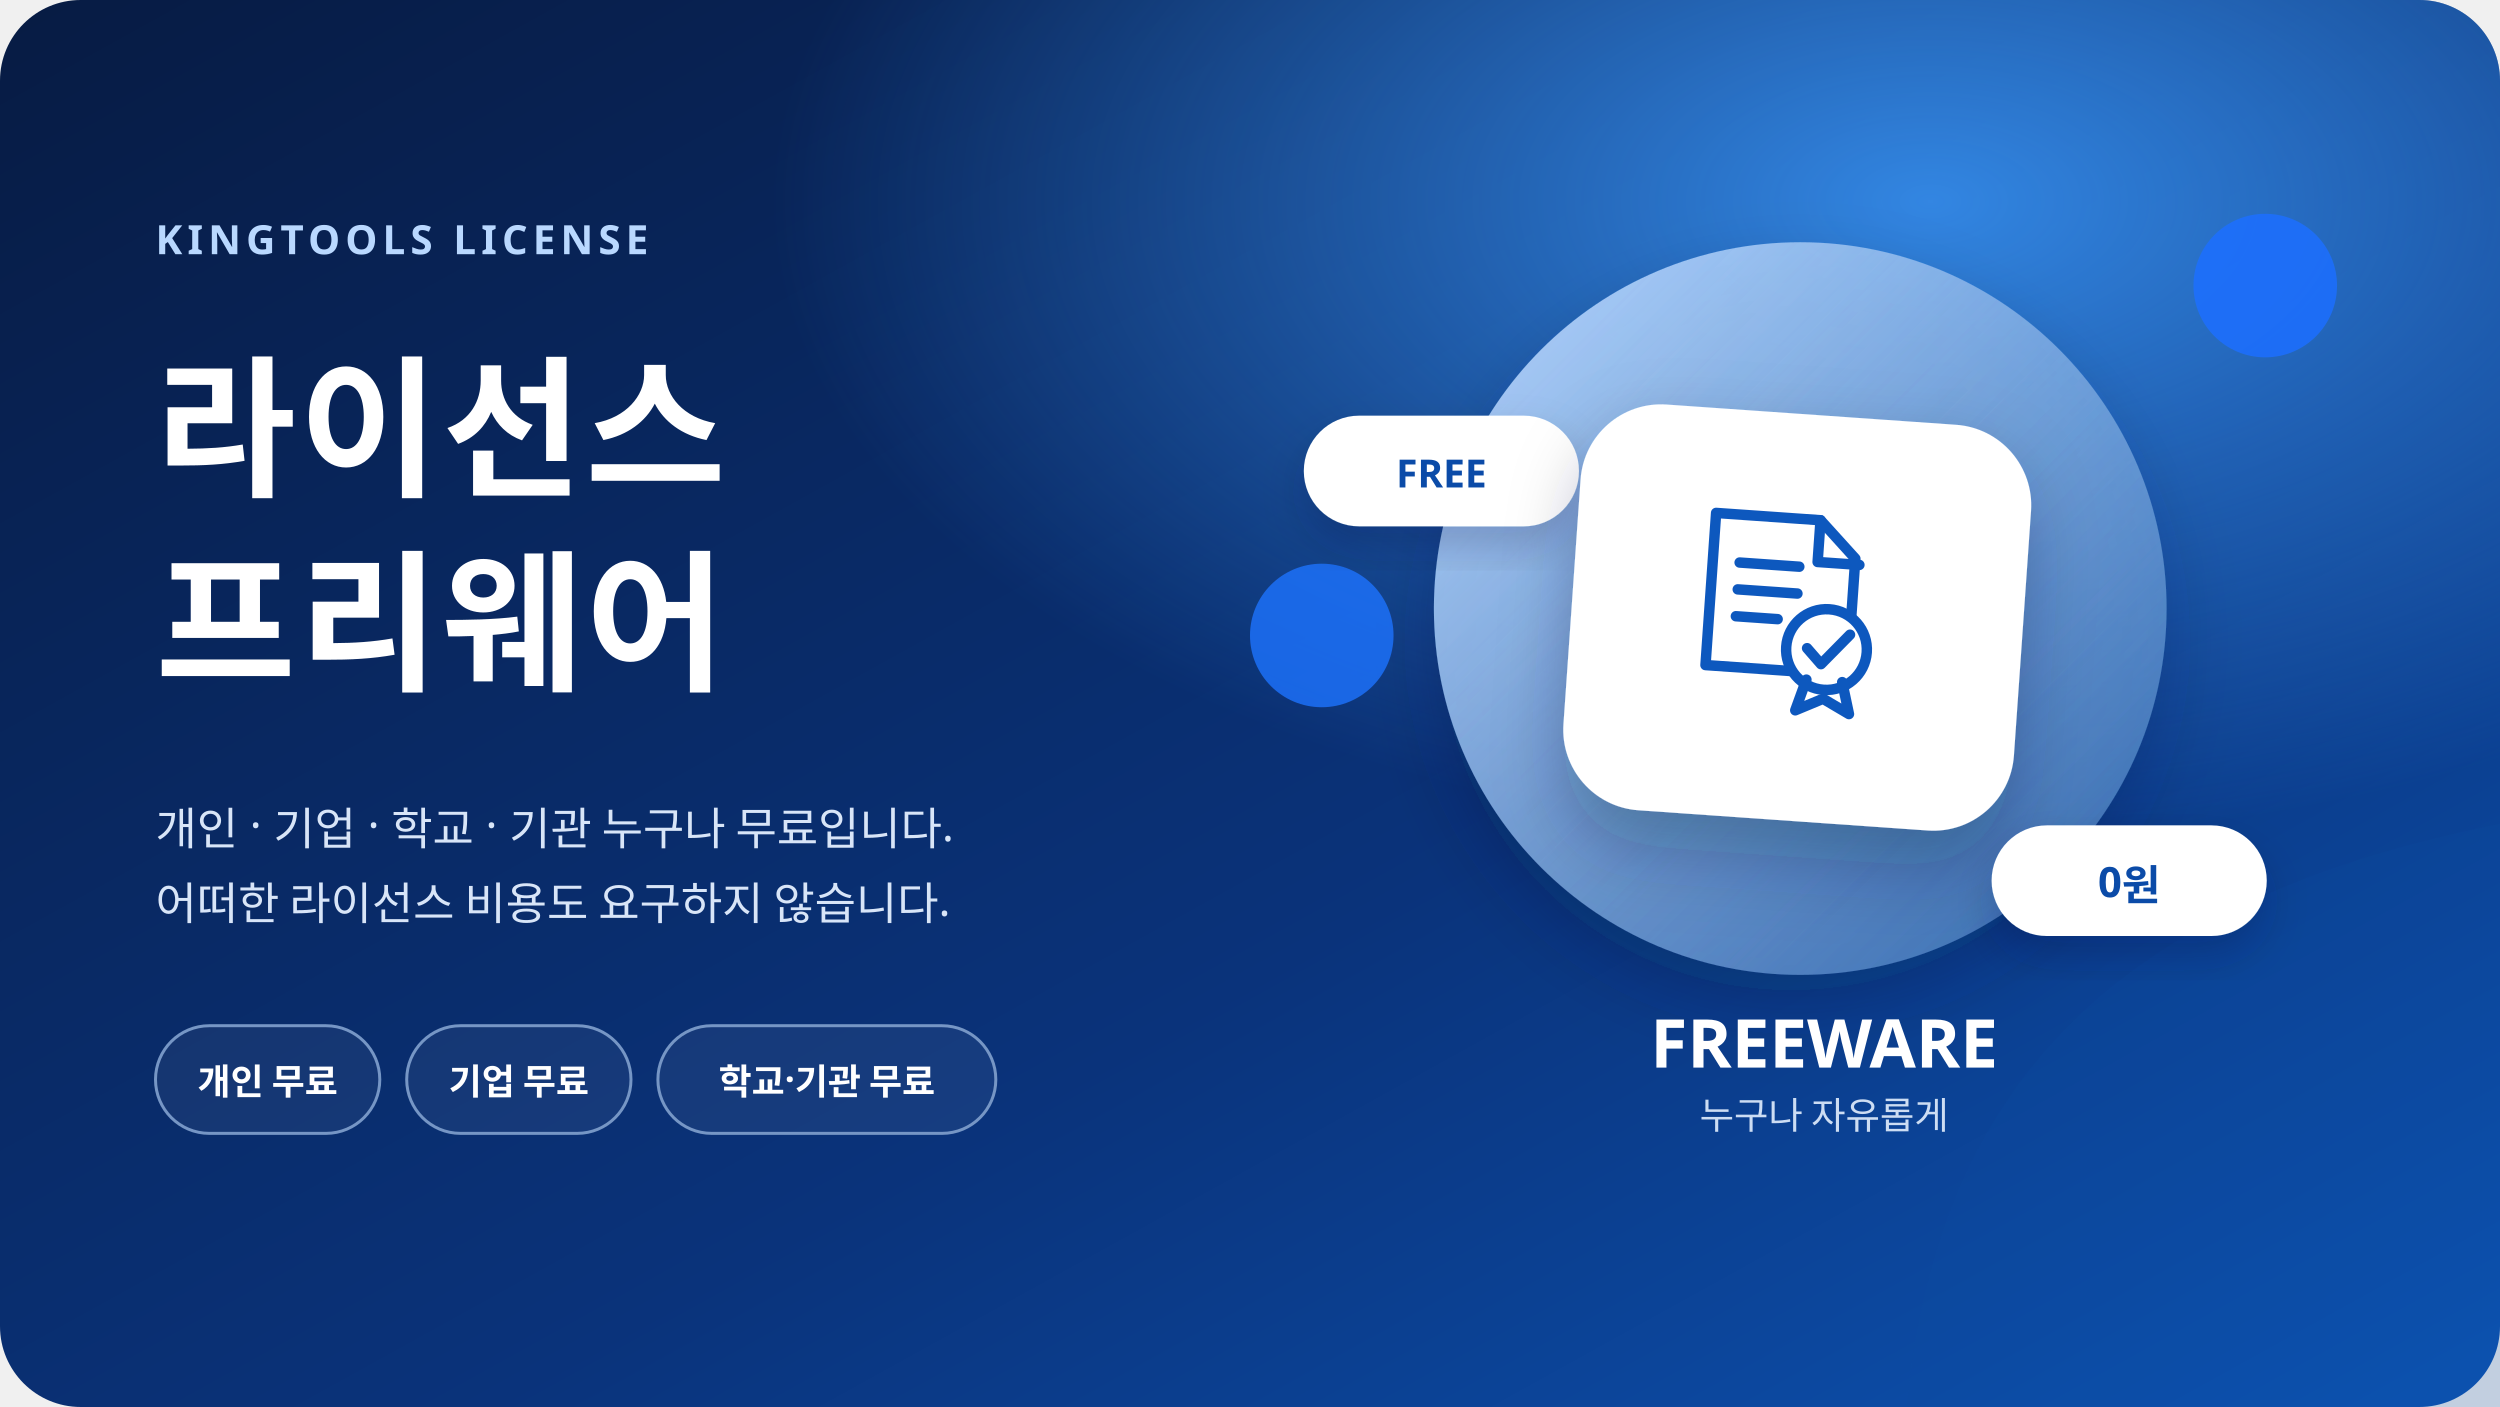
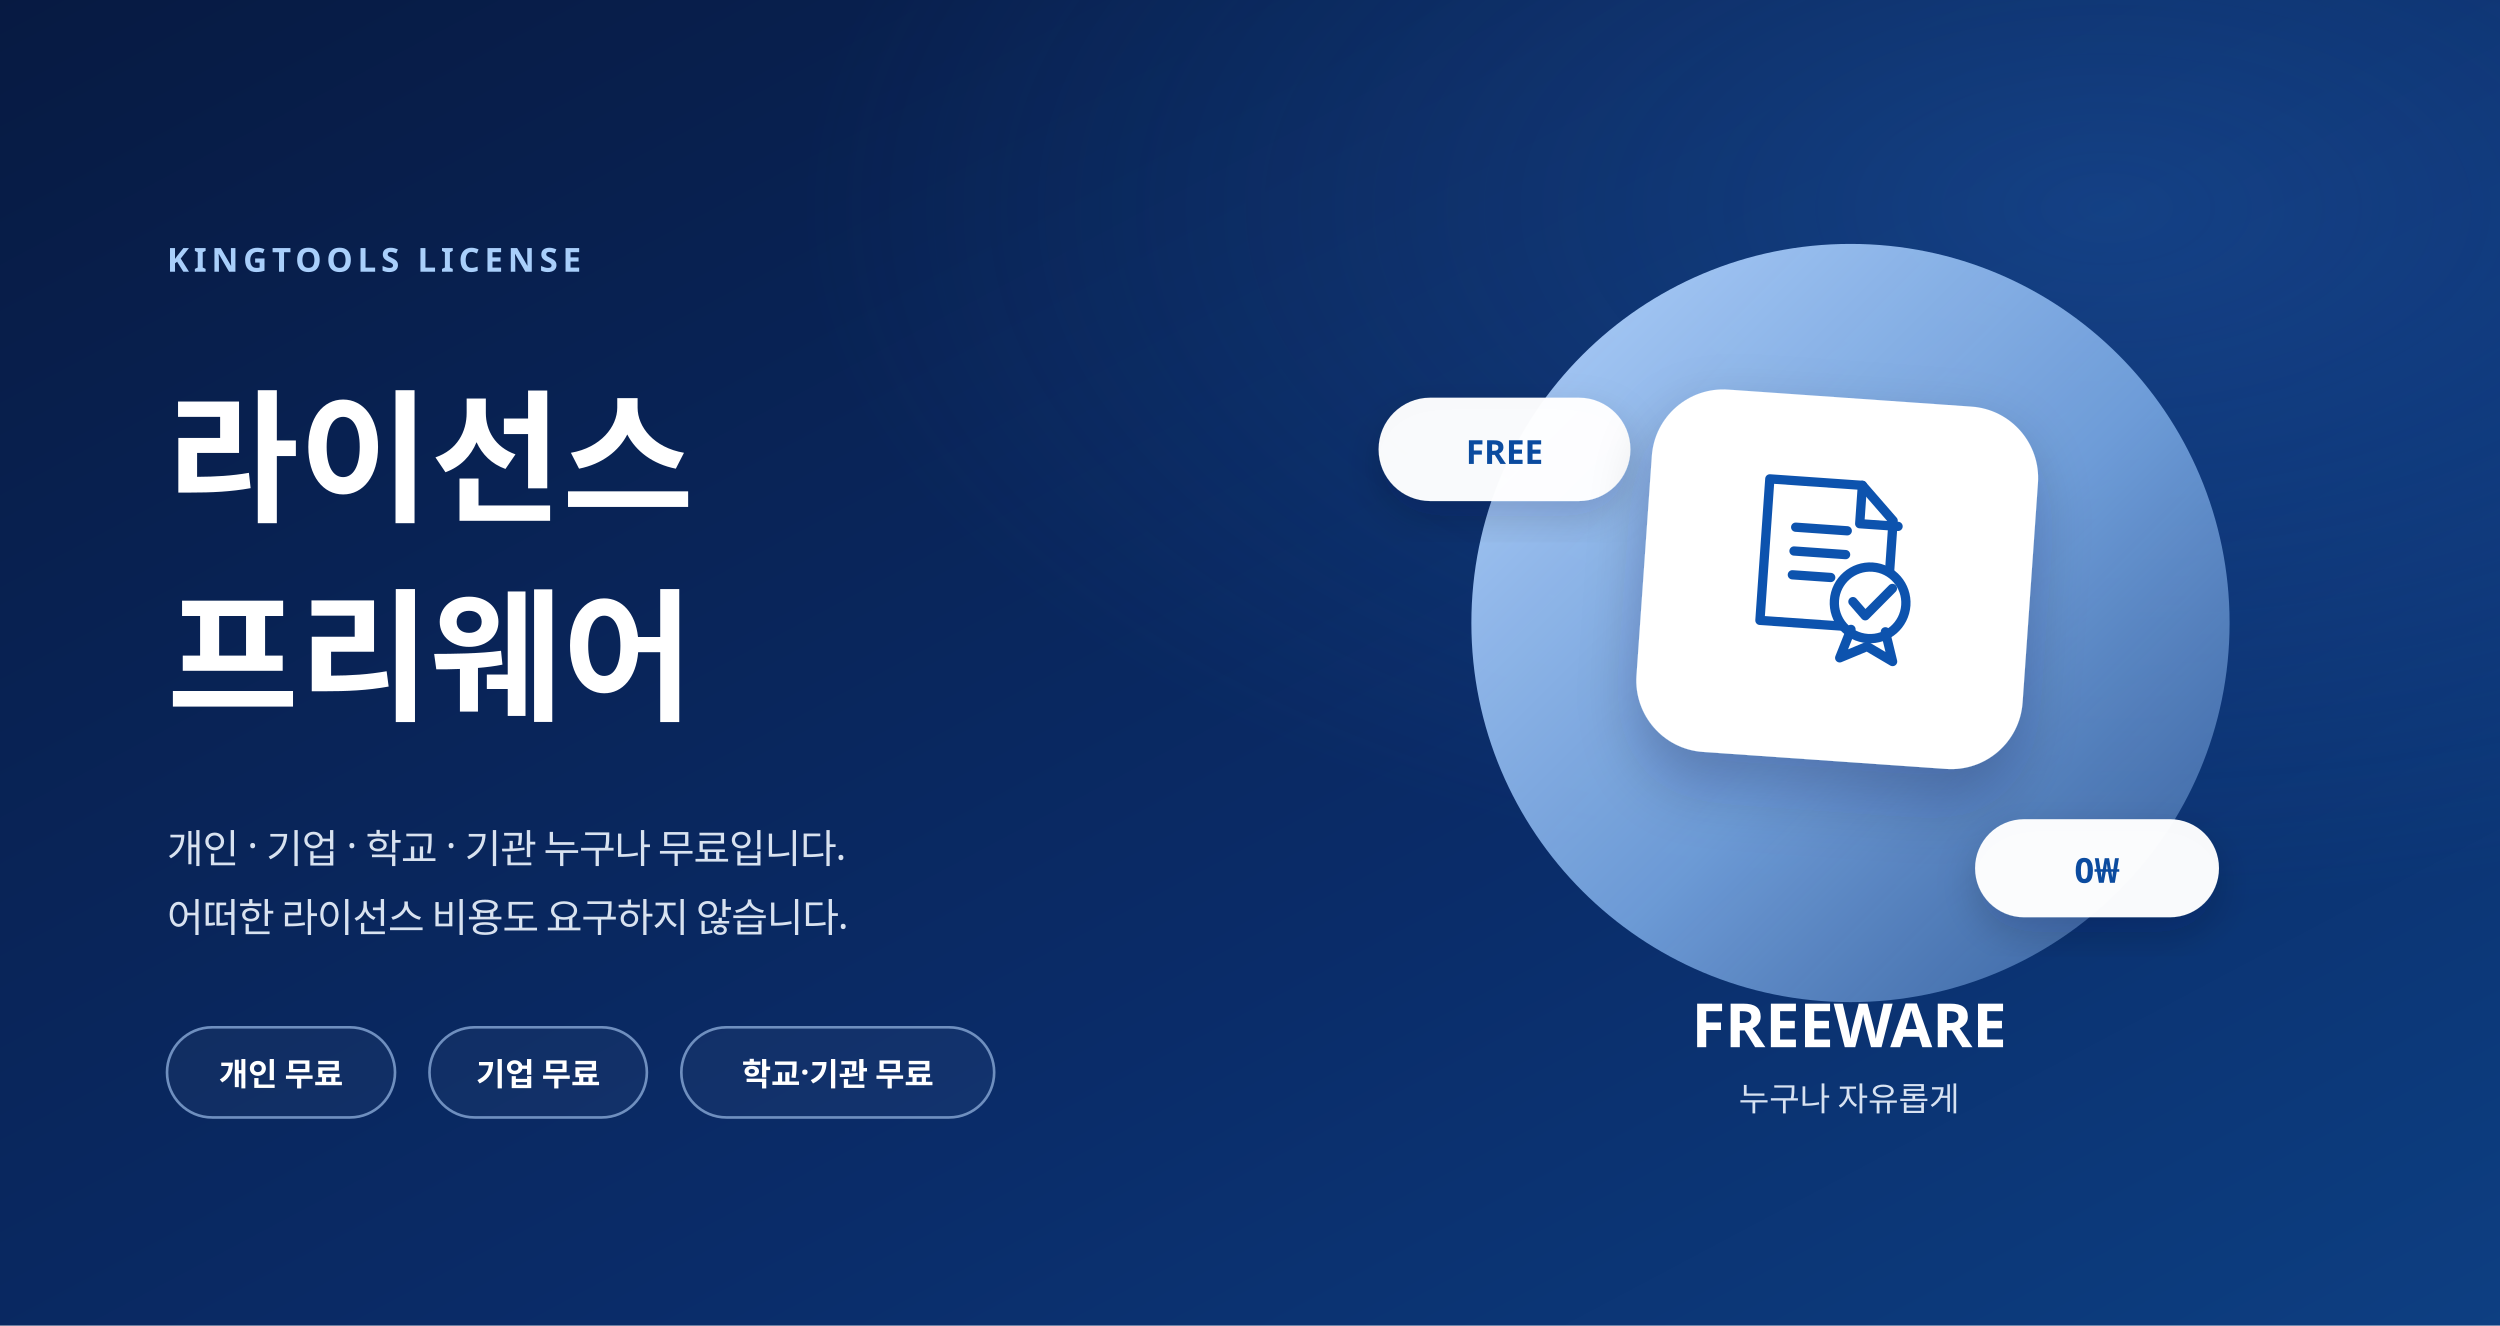
- <svg xmlns="http://www.w3.org/2000/svg" width="1672" height="941" viewBox="0 0 1672 941" role="img" aria-labelledby="title desc">
+ <svg xmlns="http://www.w3.org/2000/svg" width="1886" height="1000" viewBox="0 0 1886 1000" role="img" aria-labelledby="title desc">
  <defs>
    <linearGradient id="bg" x1="0" y1="0" x2="1" y2="1">
-       <stop offset="0" stop-color="#071b43" />
-       <stop offset="0.6" stop-color="#0a337b" />
-       <stop offset="1" stop-color="#0d54b4" />
+       <stop offset="0" stop-color="#071a42" />
+       <stop offset="0.62" stop-color="#0a2c69" />
+       <stop offset="1" stop-color="#0d3f82" />
    </linearGradient>
-     <radialGradient id="glow" cx="77%" cy="14%" r="46%">
-       <stop offset="0" stop-color="#3d9cff" stop-opacity=".8" />
-       <stop offset="1" stop-color="#3d9cff" stop-opacity="0" />
+     <radialGradient id="softGlow" cx="84%" cy="16%" r="52%">
+       <stop offset="0" stop-color="#2f7edf" stop-opacity=".28" />
+       <stop offset="1" stop-color="#2f7edf" stop-opacity="0" />
    </radialGradient>
    <linearGradient id="orb" x1="0" y1="0" x2="1" y2="1">
-       <stop offset="0" stop-color="#b9d8ff" />
-       <stop offset="1" stop-color="#4e86c8" stop-opacity=".6" />
+       <stop offset="0" stop-color="#b6d6ff" stop-opacity=".98" />
+       <stop offset="0.55" stop-color="#7aa9e4" stop-opacity=".88" />
+       <stop offset="1" stop-color="#456eaa" stop-opacity=".72" />
    </linearGradient>
-     <filter id="shadow" x="-40%" y="-40%" width="180%" height="180%">
-       <feDropShadow dx="0" dy="24" stdDeviation="24" flood-color="#031839" flood-opacity=".28" />
+     <filter id="cardShadow" x="-35%" y="-35%" width="170%" height="170%">
+       <feDropShadow dx="0" dy="22" stdDeviation="23" flood-color="#031633" flood-opacity=".24" />
    </filter>
-     <filter id="soft" x="-40%" y="-40%" width="180%" height="180%">
-       <feDropShadow dx="0" dy="14" stdDeviation="14" flood-color="#031839" flood-opacity=".2" />
+     <filter id="chipShadow" x="-40%" y="-40%" width="180%" height="180%">
+       <feDropShadow dx="0" dy="12" stdDeviation="15" flood-color="#031633" flood-opacity=".18" />
    </filter>
  </defs>
-   <rect width="1672" height="941" rx="54" fill="url(#bg)" />
-   <rect width="1672" height="941" rx="54" fill="url(#glow)" />
-   <path d="M1275 941c20-206 130-337 397-390v390Z" fill="#0b4ba0" opacity=".2" />
-   <g font-family="Pretendard, Noto Sans KR, Apple SD Gothic Neo, Malgun Gothic, sans-serif">
-     <text x="104" y="170" fill="#b9d8ff" font-size="27" font-weight="800" letter-spacing="3.4">KINGTOOLS LICENSE</text>
-     <text x="104" y="324" fill="#fff" font-size="102" font-weight="850" letter-spacing="2">라이선스</text>
-     <text x="104" y="454" fill="#fff" font-size="102" font-weight="850" letter-spacing="2">프리웨어</text>
-     <text x="104" y="565" fill="#d8e5f8" font-size="30" font-weight="500">개인 · 기업 · 학교 · 기관 누구나 무료입니다.</text>
-     <text x="104" y="615" fill="#d8e5f8" font-size="30" font-weight="500">어떠한 라이선스 비용도 요구하지 않습니다.</text>
-     <g fill="rgba(255,255,255,.05)" stroke="#7696c5" stroke-width="2">
-       <rect x="104" y="686" width="150" height="72" rx="36" />
-       <rect x="272" y="686" width="150" height="72" rx="36" />
-       <rect x="440" y="686" width="226" height="72" rx="36" />
+   <rect width="1886" height="1000" fill="url(#bg)" />
+   <rect width="1886" height="1000" fill="url(#softGlow)" />
+   <g font-family="Pretendard, 'Noto Sans KR', 'Apple SD Gothic Neo', 'Malgun Gothic', sans-serif">
+     <text x="126" y="205" fill="#a9cffb" font-size="25" font-weight="800" letter-spacing="3.6">KINGTOOLS LICENSE</text>
+     <text x="126" y="385" fill="#ffffff" font-size="108" font-weight="820" letter-spacing="0">라이선스</text>
+     <text x="126" y="535" fill="#ffffff" font-size="108" font-weight="820" letter-spacing="0">프리웨어</text>
+     <text x="126" y="651" fill="#d8e2f0" font-size="30" font-weight="500" letter-spacing="-.8">개인 · 기업 · 학교 · 기관 누구나 무료입니다.</text>
+     <text x="126" y="703" fill="#d8e2f0" font-size="30" font-weight="500" letter-spacing="-.8">어떠한 라이선스 비용도 요구하지 않습니다.</text>
+     <g fill="#ffffff" fill-opacity=".035" stroke="#6f8fbf" stroke-width="2">
+       <rect x="126" y="775" width="172" height="68" rx="34" />
+       <rect x="324" y="775" width="164" height="68" rx="34" />
+       <rect x="514" y="775" width="236" height="68" rx="34" />
    </g>
-     <g fill="#fff" font-size="24" font-weight="800">
-       <text x="179" y="732" text-anchor="middle">개인 무료</text>
-       <text x="347" y="732" text-anchor="middle">기업 무료</text>
-       <text x="553" y="732" text-anchor="middle">학교·기관 무료</text>
+     <g fill="#ffffff" font-size="24" font-weight="800">
+       <text x="212" y="819" text-anchor="middle">개인 무료</text>
+       <text x="406" y="819" text-anchor="middle">기업 무료</text>
+       <text x="632" y="819" text-anchor="middle">학교·기관 무료</text>
    </g>
-     <circle cx="1204" cy="407" r="245" fill="url(#orb)" filter="url(#shadow)" />
-     <circle cx="1515" cy="191" r="48" fill="#1c6fff" opacity=".85" />
-     <circle cx="884" cy="425" r="48" fill="#1d73ff" opacity=".8" />
-     <g filter="url(#soft)">
-       <rect x="872" y="278" width="184" height="74" rx="37" fill="#fff" />
+     <circle cx="1396" cy="470" r="286" fill="url(#orb)" />
+     <g filter="url(#chipShadow)">
+       <rect x="1040" y="300" width="190" height="78" rx="39" fill="#ffffff" fill-opacity=".97" />
    </g>
-     <text x="964" y="326" fill="#0b4ba8" font-size="26" font-weight="900" text-anchor="middle">FREE</text>
-     <g transform="translate(1051 277) rotate(4 151 136)" filter="url(#shadow)">
-       <rect width="302" height="272" rx="54" fill="#fff" />
-       <g transform="translate(92 70)" stroke="#1058be" fill="none" stroke-linecap="round" stroke-linejoin="round">
-         <path d="M0 0h70l25 24v78H0V0Z" stroke-width="7" />
-         <path d="M70 0v28h28M18 32h40M18 50h40M18 68h28" stroke-width="7" />
-         <circle cx="80" cy="86" r="27" fill="#fff" stroke-width="7" />
-         <path d="m67 86 10 10 18-21" stroke-width="7" />
-         <path d="m68 107-6 21 18-9 18 9-6-21" stroke-width="7" />
+     <text x="1135" y="350" fill="#0b4b9f" font-size="25" font-weight="900" text-anchor="middle">FREE</text>
+     <g transform="translate(1240 300) rotate(4 146 137)" filter="url(#cardShadow)">
+       <rect x="0" y="0" width="292" height="274" rx="54" fill="#ffffff" />
+       <g transform="translate(82 61)" fill="none" stroke="#0e53ae" stroke-linecap="round" stroke-linejoin="round">
+         <path d="M8 4h70l25 25v82H8z" stroke-width="7" />
+         <path d="M78 4v29h29" stroke-width="7" />
+         <path d="M30 39h39M30 57h39M30 75h29" stroke-width="7" />
+         <circle cx="90" cy="92" r="27" fill="#ffffff" stroke-width="7" />
+         <path d="m77 92 10 10 19-22" stroke-width="7" />
+         <path d="m77 113-7 22 20-10 20 10-7-22" stroke-width="7" />
      </g>
    </g>
-     <g filter="url(#soft)">
-       <rect x="1332" y="552" width="184" height="74" rx="37" fill="#fff" />
+     <g filter="url(#chipShadow)">
+       <rect x="1490" y="618" width="184" height="74" rx="37" fill="#ffffff" fill-opacity=".97" />
    </g>
-     <text x="1424" y="600" fill="#0b4ba8" font-size="28" font-weight="900" text-anchor="middle">0원</text>
-     <text x="1220" y="714" fill="#fff" font-size="45" font-weight="900" text-anchor="middle">FREEWARE</text>
-     <text x="1220" y="755" fill="#cdddf3" font-size="25" text-anchor="middle">누구나 자유롭게</text>
+     <text x="1582" y="666" fill="#0b4b9f" font-size="26" font-weight="900" text-anchor="middle">0₩</text>
+     <text x="1395" y="790" fill="#ffffff" font-size="46" font-weight="900" text-anchor="middle">FREEWARE</text>
+     <text x="1395" y="838" fill="#d7e2f2" font-size="25" font-weight="500" text-anchor="middle">누구나 자유롭게</text>
  </g>
</svg>
